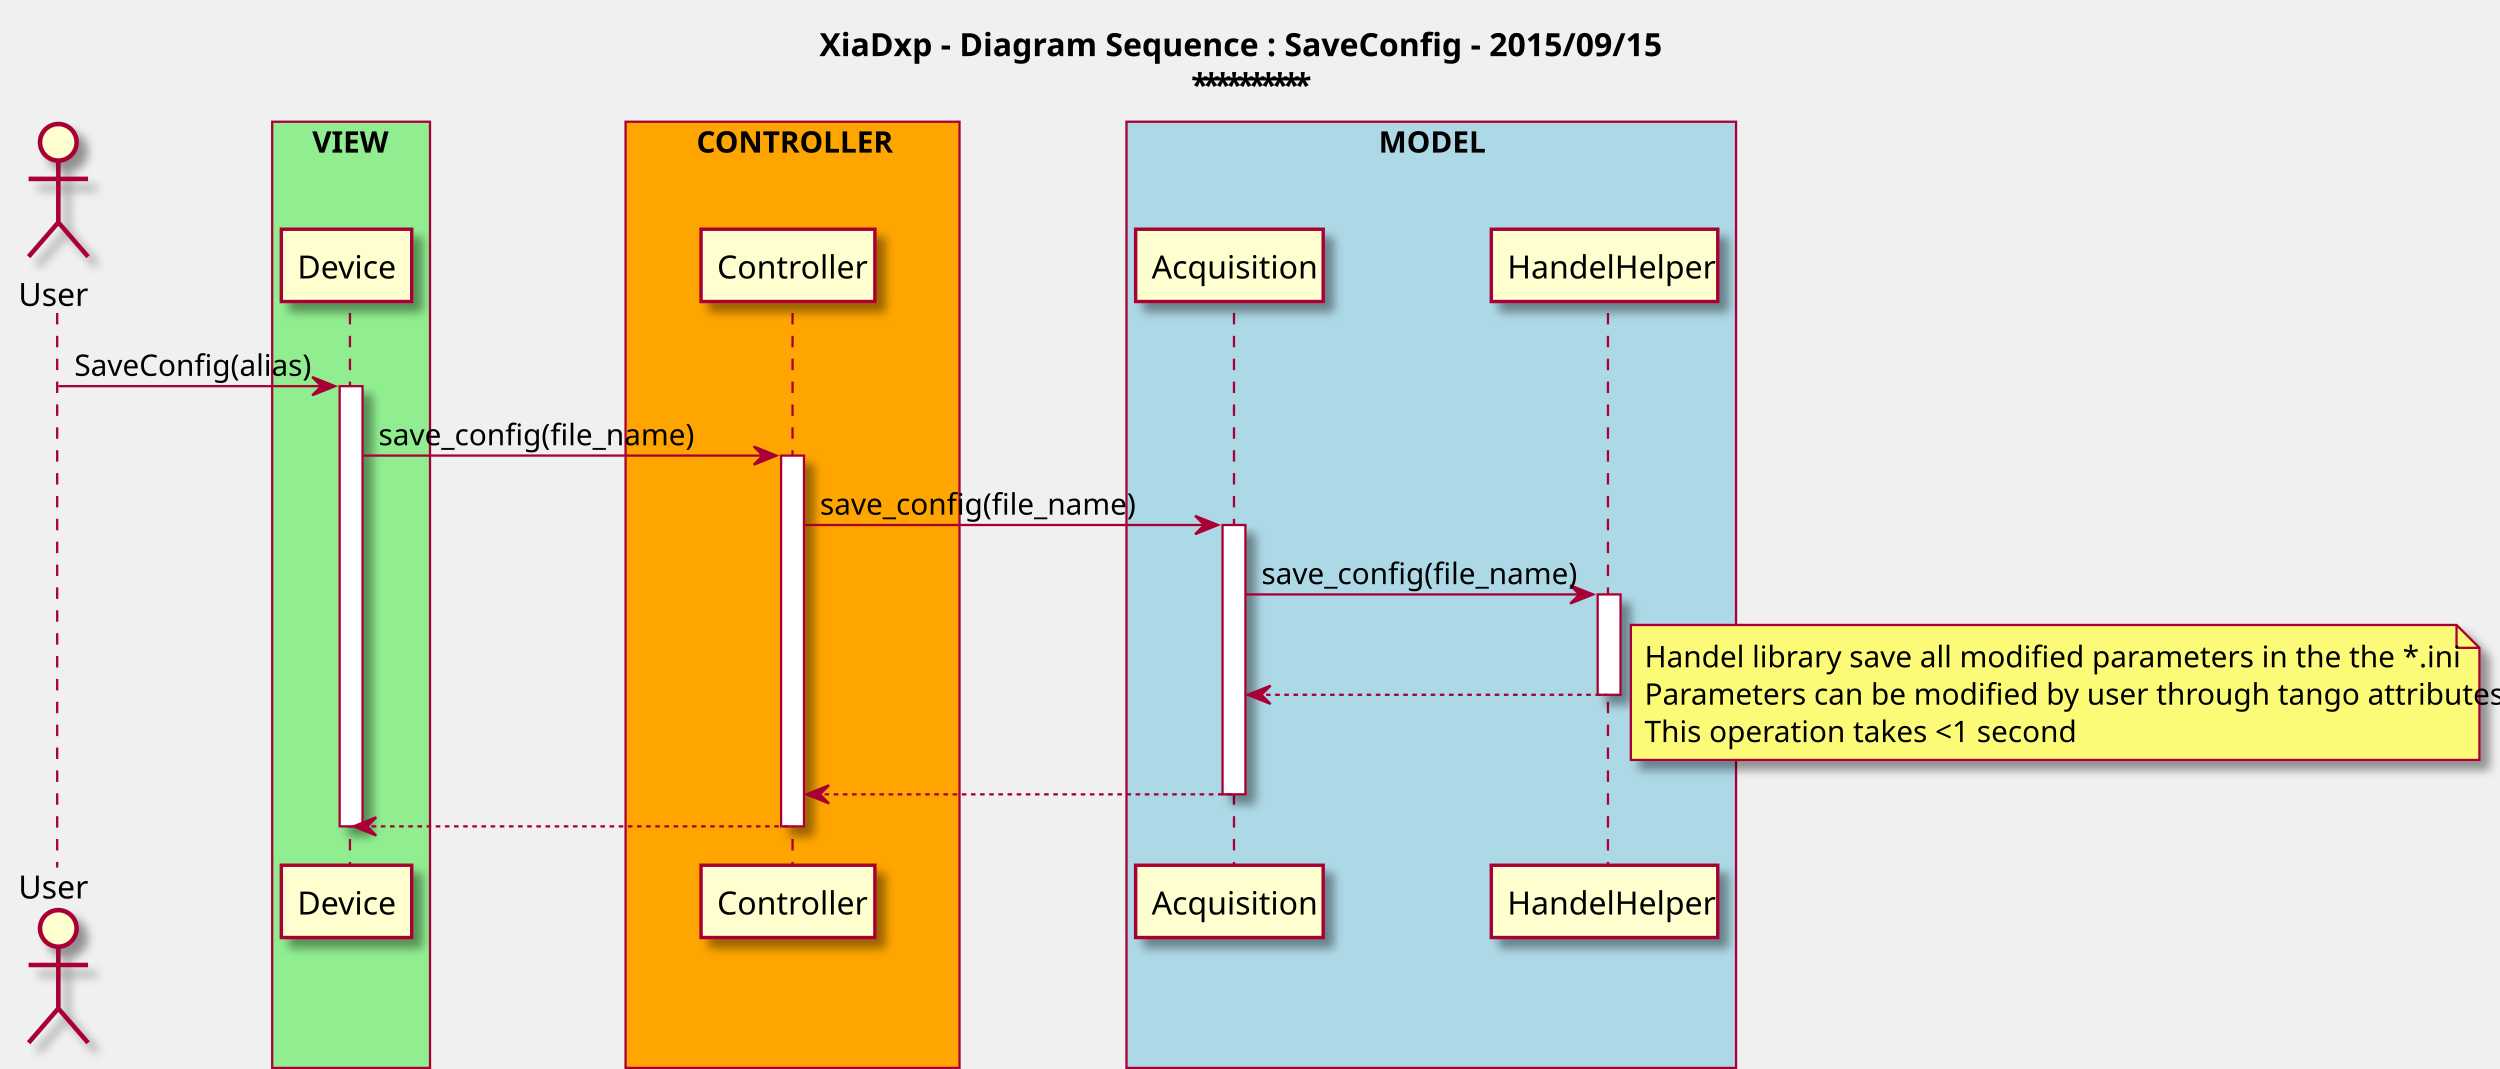
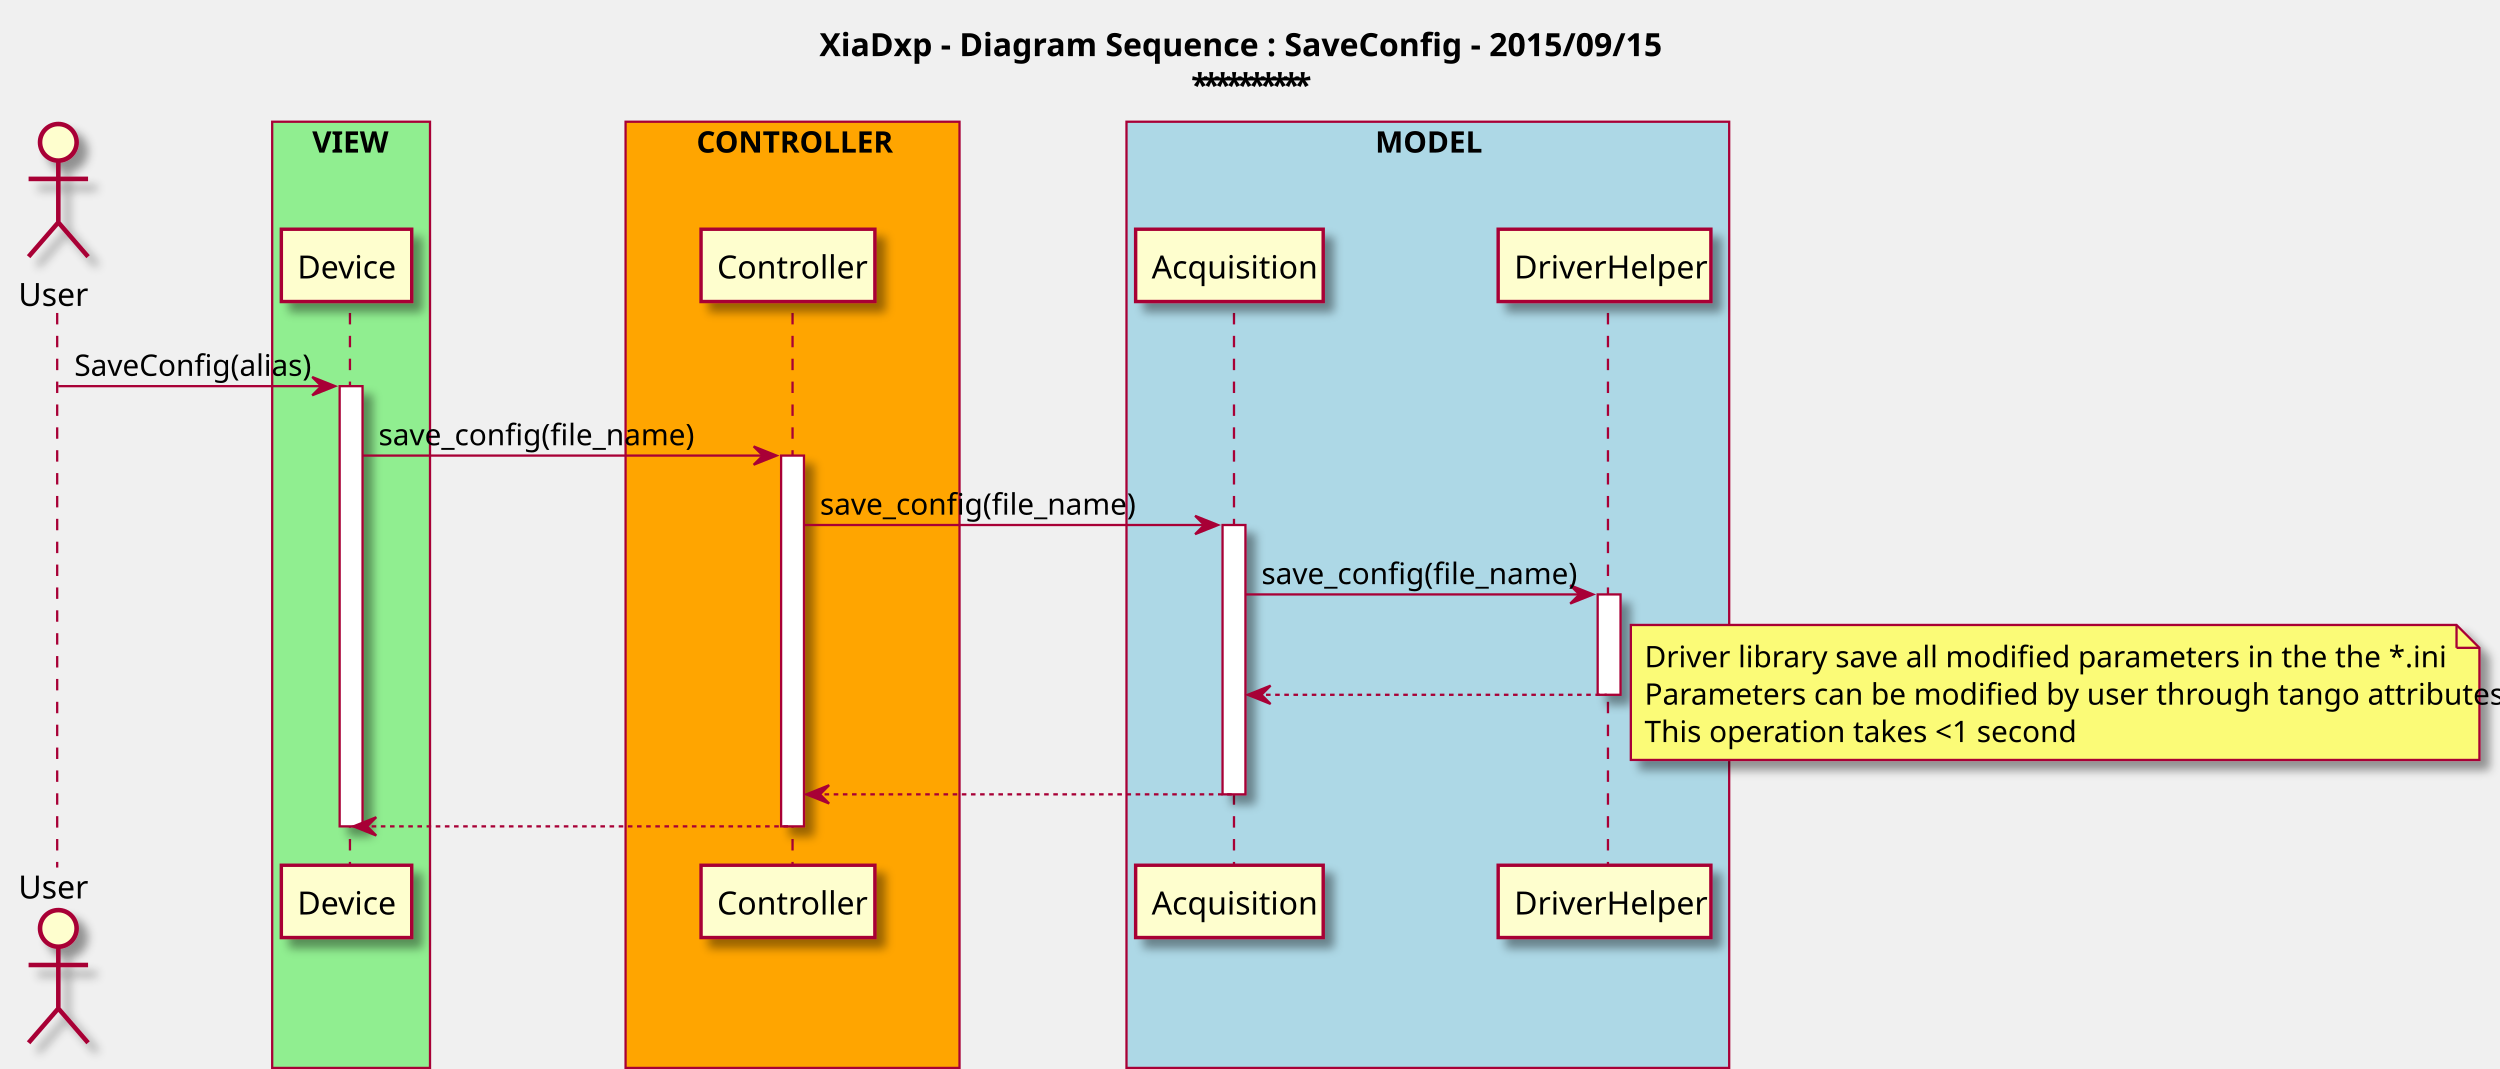
<svg xmlns="http://www.w3.org/2000/svg" height="467pt" style="width:1093px;height:467px;" version="1.1" viewBox="0 0 1093 467" width="1093pt">
  <defs>
    <filter height="300%" id="f1" width="300%" x="-1" y="-1">
      <feGaussianBlur result="blurOut" stdDeviation="2.0" />
      <feColorMatrix in="blurOut" result="blurOut2" type="matrix" values="0 0 0 0 0 0 0 0 0 0 0 0 0 0 0 0 0 0 .4 0" />
      <feOffset dx="4.0" dy="4.0" in="blurOut2" result="blurOut3" />
      <feBlend in="SourceGraphic" in2="blurOut3" mode="normal" />
    </filter>
  </defs>
  <g>
    <text fill="#000000" font-family="sans-serif" font-size="14" font-weight="bold" lengthAdjust="spacingAndGlyphs" textLength="375" x="358.25" y="24.533">XiaDxp - Diagram Sequence  : SaveConfig - 2015/09/15</text>
    <text fill="#000000" font-family="sans-serif" font-size="14" font-weight="bold" lengthAdjust="spacingAndGlyphs" textLength="5" x="520.75" y="42.143">*</text>
    <text fill="#000000" font-family="sans-serif" font-size="14" font-weight="bold" lengthAdjust="spacingAndGlyphs" textLength="5" x="525.75" y="42.143">*</text>
    <text fill="#000000" font-family="sans-serif" font-size="14" font-weight="bold" lengthAdjust="spacingAndGlyphs" textLength="5" x="530.75" y="42.143">*</text>
    <text fill="#000000" font-family="sans-serif" font-size="14" font-weight="bold" lengthAdjust="spacingAndGlyphs" textLength="5" x="535.75" y="42.143">*</text>
    <text fill="#000000" font-family="sans-serif" font-size="14" font-weight="bold" lengthAdjust="spacingAndGlyphs" textLength="5" x="540.75" y="42.143">*</text>
    <text fill="#000000" font-family="sans-serif" font-size="14" font-weight="bold" lengthAdjust="spacingAndGlyphs" textLength="5" x="545.75" y="42.143">*</text>
    <text fill="#000000" font-family="sans-serif" font-size="14" font-weight="bold" lengthAdjust="spacingAndGlyphs" textLength="5" x="550.75" y="42.143">*</text>
    <text fill="#000000" font-family="sans-serif" font-size="14" font-weight="bold" lengthAdjust="spacingAndGlyphs" textLength="5" x="555.75" y="42.143">*</text>
    <text fill="#000000" font-family="sans-serif" font-size="14" font-weight="bold" lengthAdjust="spacingAndGlyphs" textLength="5" x="560.75" y="42.143">*</text>
    <text fill="#000000" font-family="sans-serif" font-size="14" font-weight="bold" lengthAdjust="spacingAndGlyphs" textLength="5" x="565.75" y="42.143">*</text>
    <rect fill="#FFFFFF" filter="url(#f1)" height="192.461" style="stroke: #A80036; stroke-width: 1.0;" width="10" x="148.5" y="168.828" />
    <rect fill="#FFFFFF" filter="url(#f1)" height="162.109" style="stroke: #A80036; stroke-width: 1.0;" width="10" x="341.5" y="199.18" />
    <rect fill="#FFFFFF" filter="url(#f1)" height="117.758" style="stroke: #A80036; stroke-width: 1.0;" width="10" x="534.5" y="229.531" />
    <rect fill="#FFFFFF" filter="url(#f1)" height="43.879" style="stroke: #A80036; stroke-width: 1.0;" width="10" x="698.5" y="259.883" />
    <rect fill="#90EE90" height="413.68" style="stroke: #A80036; stroke-width: 1.0;" width="69" x="119" y="53.219" />
    <text fill="#000000" font-family="sans-serif" font-size="13" font-weight="bold" lengthAdjust="spacingAndGlyphs" textLength="34" x="136.5" y="66.714">VIEW</text>
    <rect fill="#FFA500" height="413.68" style="stroke: #A80036; stroke-width: 1.0;" width="146" x="273.5" y="53.219" />
    <text fill="#000000" font-family="sans-serif" font-size="13" font-weight="bold" lengthAdjust="spacingAndGlyphs" textLength="88" x="304.5" y="66.714">CONTROLLER</text>
-     <rect fill="#ADD8E6" height="413.68" style="stroke: #A80036; stroke-width: 1.0;" width="266.5" x="492.5" y="53.219" />
-     <text fill="#000000" font-family="sans-serif" font-size="13" font-weight="bold" lengthAdjust="spacingAndGlyphs" textLength="46" x="602.75" y="66.714">MODEL</text>
+     <rect fill="#ADD8E6" height="413.68" style="stroke: #A80036; stroke-width: 1.0;" width="263.5" x="492.5" y="53.219" />
+     <text fill="#000000" font-family="sans-serif" font-size="13" font-weight="bold" lengthAdjust="spacingAndGlyphs" textLength="46" x="601.25" y="66.714">MODEL</text>
    <line style="stroke: #A80036; stroke-width: 1.0; stroke-dasharray: 5.0,5.0;" x1="25" x2="25" y1="136.828" y2="379.289" />
    <line style="stroke: #A80036; stroke-width: 1.0; stroke-dasharray: 5.0,5.0;" x1="153" x2="153" y1="136.828" y2="379.289" />
    <line style="stroke: #A80036; stroke-width: 1.0; stroke-dasharray: 5.0,5.0;" x1="346.5" x2="346.5" y1="136.828" y2="379.289" />
    <line style="stroke: #A80036; stroke-width: 1.0; stroke-dasharray: 5.0,5.0;" x1="539.5" x2="539.5" y1="136.828" y2="379.289" />
    <line style="stroke: #A80036; stroke-width: 1.0; stroke-dasharray: 5.0,5.0;" x1="703" x2="703" y1="136.828" y2="379.289" />
    <text fill="#000000" font-family="sans-serif" font-size="14" lengthAdjust="spacingAndGlyphs" textLength="29" x="8" y="133.752">User</text>
    <ellipse cx="25.5" cy="62.219" fill="#FEFECE" filter="url(#f1)" rx="8" ry="8" style="stroke: #A80036; stroke-width: 2.0;" />
    <path d="M25.5,70.219 L25.5,97.219 M12.5,78.219 L38.5,78.219 M25.5,97.219 L12.5,112.219 M25.5,97.219 L38.5,112.219 " fill="#FEFECE" filter="url(#f1)" style="stroke: #A80036; stroke-width: 2.0;" />
    <text fill="#000000" font-family="sans-serif" font-size="14" lengthAdjust="spacingAndGlyphs" textLength="29" x="8" y="392.822">User</text>
    <ellipse cx="25.5" cy="405.898" fill="#FEFECE" filter="url(#f1)" rx="8" ry="8" style="stroke: #A80036; stroke-width: 2.0;" />
    <path d="M25.5,413.898 L25.5,440.898 M12.5,421.898 L38.5,421.898 M25.5,440.898 L12.5,455.898 M25.5,440.898 L38.5,455.898 " fill="#FEFECE" filter="url(#f1)" style="stroke: #A80036; stroke-width: 2.0;" />
    <rect fill="#FEFECE" filter="url(#f1)" height="31.609" style="stroke: #A80036; stroke-width: 1.5;" width="57" x="123" y="100.219" />
    <text fill="#000000" font-family="sans-serif" font-size="14" lengthAdjust="spacingAndGlyphs" textLength="43" x="130" y="121.752">Device</text>
    <rect fill="#FEFECE" filter="url(#f1)" height="31.609" style="stroke: #A80036; stroke-width: 1.5;" width="57" x="123" y="378.289" />
    <text fill="#000000" font-family="sans-serif" font-size="14" lengthAdjust="spacingAndGlyphs" textLength="43" x="130" y="399.822">Device</text>
    <rect fill="#FEFECE" filter="url(#f1)" height="31.609" style="stroke: #A80036; stroke-width: 1.5;" width="76" x="306.5" y="100.219" />
    <text fill="#000000" font-family="sans-serif" font-size="14" lengthAdjust="spacingAndGlyphs" textLength="62" x="313.5" y="121.752">Controller</text>
    <rect fill="#FEFECE" filter="url(#f1)" height="31.609" style="stroke: #A80036; stroke-width: 1.5;" width="76" x="306.5" y="378.289" />
    <text fill="#000000" font-family="sans-serif" font-size="14" lengthAdjust="spacingAndGlyphs" textLength="62" x="313.5" y="399.822">Controller</text>
    <rect fill="#FEFECE" filter="url(#f1)" height="31.609" style="stroke: #A80036; stroke-width: 1.5;" width="82" x="496.5" y="100.219" />
    <text fill="#000000" font-family="sans-serif" font-size="14" lengthAdjust="spacingAndGlyphs" textLength="68" x="503.5" y="121.752">Acquisition</text>
    <rect fill="#FEFECE" filter="url(#f1)" height="31.609" style="stroke: #A80036; stroke-width: 1.5;" width="82" x="496.5" y="378.289" />
    <text fill="#000000" font-family="sans-serif" font-size="14" lengthAdjust="spacingAndGlyphs" textLength="68" x="503.5" y="399.822">Acquisition</text>
-     <rect fill="#FEFECE" filter="url(#f1)" height="31.609" style="stroke: #A80036; stroke-width: 1.5;" width="99" x="652" y="100.219" />
-     <text fill="#000000" font-family="sans-serif" font-size="14" lengthAdjust="spacingAndGlyphs" textLength="85" x="659" y="121.752">HandelHelper</text>
-     <rect fill="#FEFECE" filter="url(#f1)" height="31.609" style="stroke: #A80036; stroke-width: 1.5;" width="99" x="652" y="378.289" />
-     <text fill="#000000" font-family="sans-serif" font-size="14" lengthAdjust="spacingAndGlyphs" textLength="85" x="659" y="399.822">HandelHelper</text>
+     <rect fill="#FEFECE" filter="url(#f1)" height="31.609" style="stroke: #A80036; stroke-width: 1.5;" width="93" x="655" y="100.219" />
+     <text fill="#000000" font-family="sans-serif" font-size="14" lengthAdjust="spacingAndGlyphs" textLength="79" x="662" y="121.752">DriverHelper</text>
+     <rect fill="#FEFECE" filter="url(#f1)" height="31.609" style="stroke: #A80036; stroke-width: 1.5;" width="93" x="655" y="378.289" />
+     <text fill="#000000" font-family="sans-serif" font-size="14" lengthAdjust="spacingAndGlyphs" textLength="79" x="662" y="399.822">DriverHelper</text>
    <rect fill="#FFFFFF" filter="url(#f1)" height="192.461" style="stroke: #A80036; stroke-width: 1.0;" width="10" x="148.5" y="168.828" />
    <rect fill="#FFFFFF" filter="url(#f1)" height="162.109" style="stroke: #A80036; stroke-width: 1.0;" width="10" x="341.5" y="199.18" />
    <rect fill="#FFFFFF" filter="url(#f1)" height="117.758" style="stroke: #A80036; stroke-width: 1.0;" width="10" x="534.5" y="229.531" />
    <rect fill="#FFFFFF" filter="url(#f1)" height="43.879" style="stroke: #A80036; stroke-width: 1.0;" width="10" x="698.5" y="259.883" />
    <polygon fill="#A80036" points="136.5,164.828,146.5,168.828,136.5,172.828,140.5,168.828" style="stroke: #A80036; stroke-width: 1.0;" />
    <line style="stroke: #A80036; stroke-width: 1.0;" x1="25.5" x2="142.5" y1="168.828" y2="168.828" />
    <text fill="#000000" font-family="sans-serif" font-size="13" lengthAdjust="spacingAndGlyphs" textLength="99" x="32.5" y="164.323">SaveConfig(alias)</text>
    <polygon fill="#A80036" points="329.5,195.18,339.5,199.18,329.5,203.18,333.5,199.18" style="stroke: #A80036; stroke-width: 1.0;" />
    <line style="stroke: #A80036; stroke-width: 1.0;" x1="158.5" x2="335.5" y1="199.18" y2="199.18" />
    <text fill="#000000" font-family="sans-serif" font-size="13" lengthAdjust="spacingAndGlyphs" textLength="130" x="165.5" y="194.675">save_config(file_name)</text>
    <polygon fill="#A80036" points="522.5,225.531,532.5,229.531,522.5,233.531,526.5,229.531" style="stroke: #A80036; stroke-width: 1.0;" />
    <line style="stroke: #A80036; stroke-width: 1.0;" x1="351.5" x2="528.5" y1="229.531" y2="229.531" />
    <text fill="#000000" font-family="sans-serif" font-size="13" lengthAdjust="spacingAndGlyphs" textLength="130" x="358.5" y="225.026">save_config(file_name)</text>
    <polygon fill="#A80036" points="686.5,255.883,696.5,259.883,686.5,263.883,690.5,259.883" style="stroke: #A80036; stroke-width: 1.0;" />
    <line style="stroke: #A80036; stroke-width: 1.0;" x1="544.5" x2="692.5" y1="259.883" y2="259.883" />
    <text fill="#000000" font-family="sans-serif" font-size="13" lengthAdjust="spacingAndGlyphs" textLength="130" x="551.5" y="255.378">save_config(file_name)</text>
    <polygon fill="#A80036" points="555.5,299.762,545.5,303.762,555.5,307.762,551.5,303.762" style="stroke: #A80036; stroke-width: 1.0;" />
    <line style="stroke: #A80036; stroke-width: 1.0; stroke-dasharray: 2.0,2.0;" x1="549.5" x2="702.5" y1="303.762" y2="303.762" />
    <polygon fill="#FBFB77" filter="url(#f1)" points="713,273.234,713,332.234,1084,332.234,1084,283.234,1074,273.234,713,273.234" style="stroke: #A80036; stroke-width: 1.0;" />
    <line style="stroke: #A80036; stroke-width: 1.0;" x1="1074" x2="1074" y1="273.234" y2="283.234" />
    <line style="stroke: #A80036; stroke-width: 1.0;" x1="1084" x2="1074" y1="283.234" y2="283.234" />
-     <text fill="#000000" font-family="sans-serif" font-size="13" lengthAdjust="spacingAndGlyphs" textLength="331" x="719" y="291.729">Handel library save all modified parameters in the the *.ini</text>
+     <text fill="#000000" font-family="sans-serif" font-size="13" lengthAdjust="spacingAndGlyphs" textLength="323" x="719" y="291.729">Driver library save all modified parameters in the the *.ini</text>
    <text fill="#000000" font-family="sans-serif" font-size="13" lengthAdjust="spacingAndGlyphs" textLength="350" x="719" y="308.081">Parameters can be modified by user through tango attributes</text>
    <text fill="#000000" font-family="sans-serif" font-size="13" lengthAdjust="spacingAndGlyphs" textLength="182" x="719" y="324.433">This operation takes &lt;1 second</text>
    <polygon fill="#A80036" points="362.5,343.289,352.5,347.289,362.5,351.289,358.5,347.289" style="stroke: #A80036; stroke-width: 1.0;" />
    <line style="stroke: #A80036; stroke-width: 1.0; stroke-dasharray: 2.0,2.0;" x1="356.5" x2="538.5" y1="347.289" y2="347.289" />
    <polygon fill="#A80036" points="164.5,357.289,154.5,361.289,164.5,365.289,160.5,361.289" style="stroke: #A80036; stroke-width: 1.0;" />
    <line style="stroke: #A80036; stroke-width: 1.0; stroke-dasharray: 2.0,2.0;" x1="158.5" x2="345.5" y1="361.289" y2="361.289" />
  </g>
</svg>
